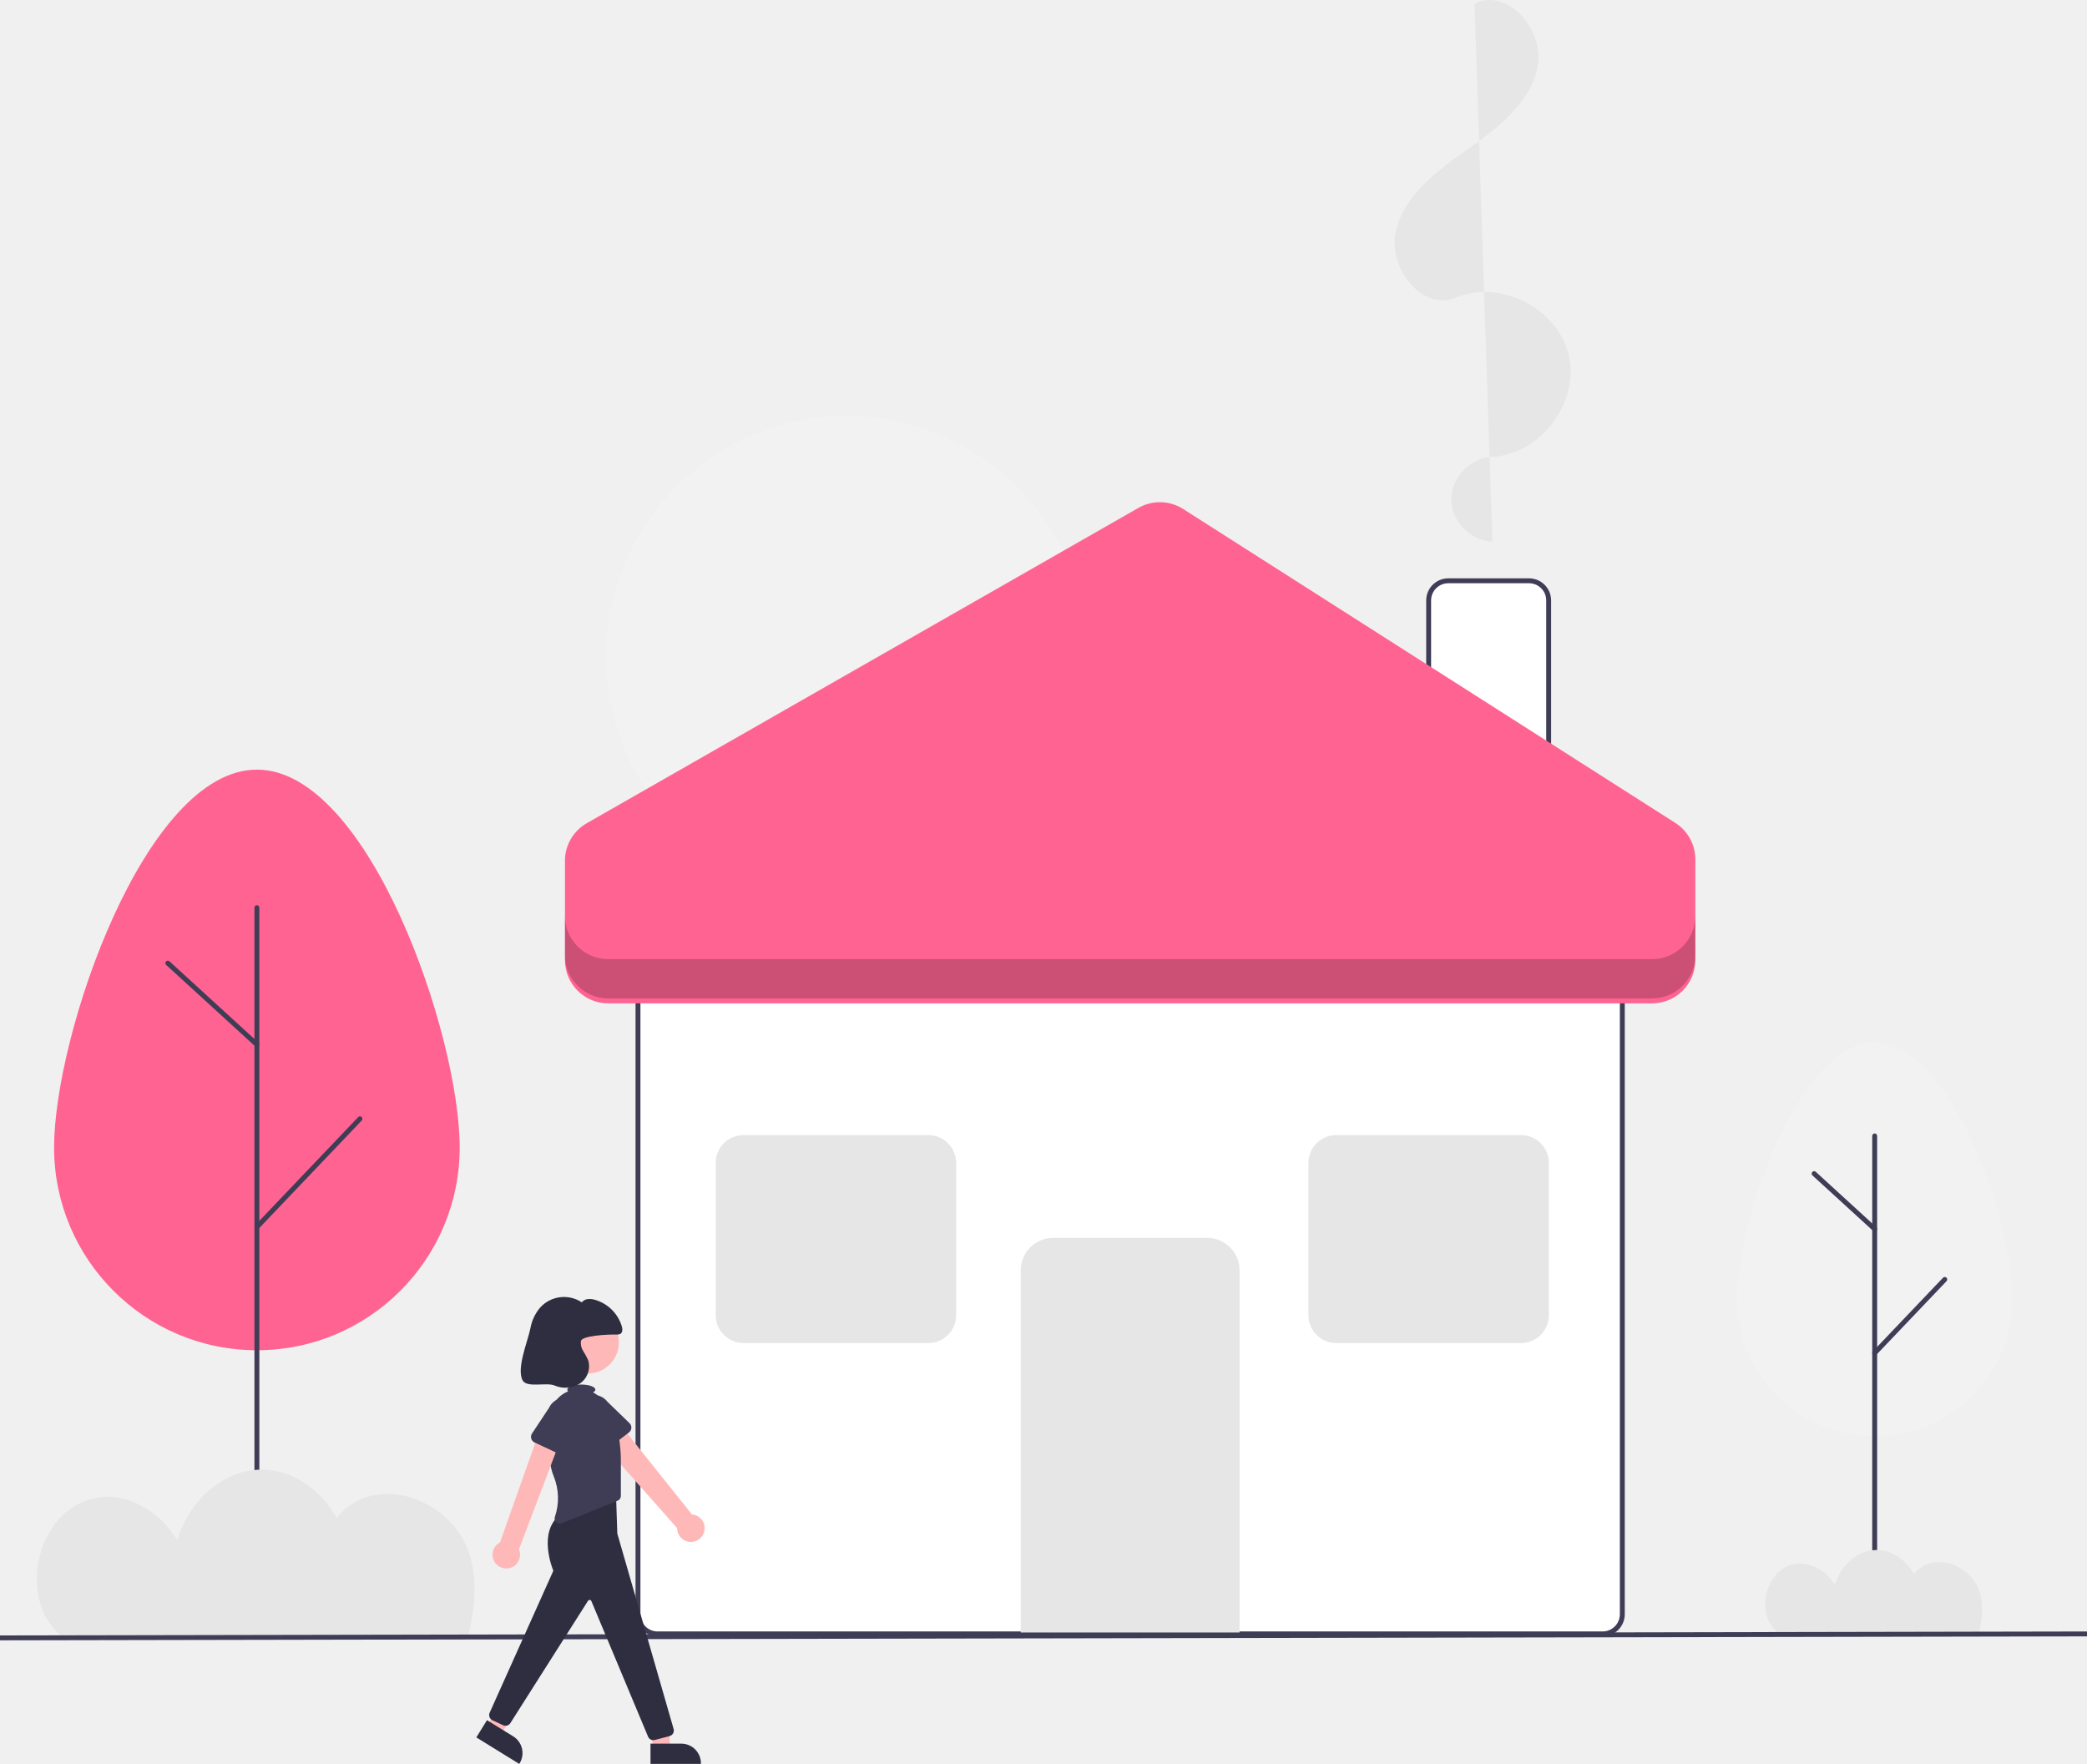
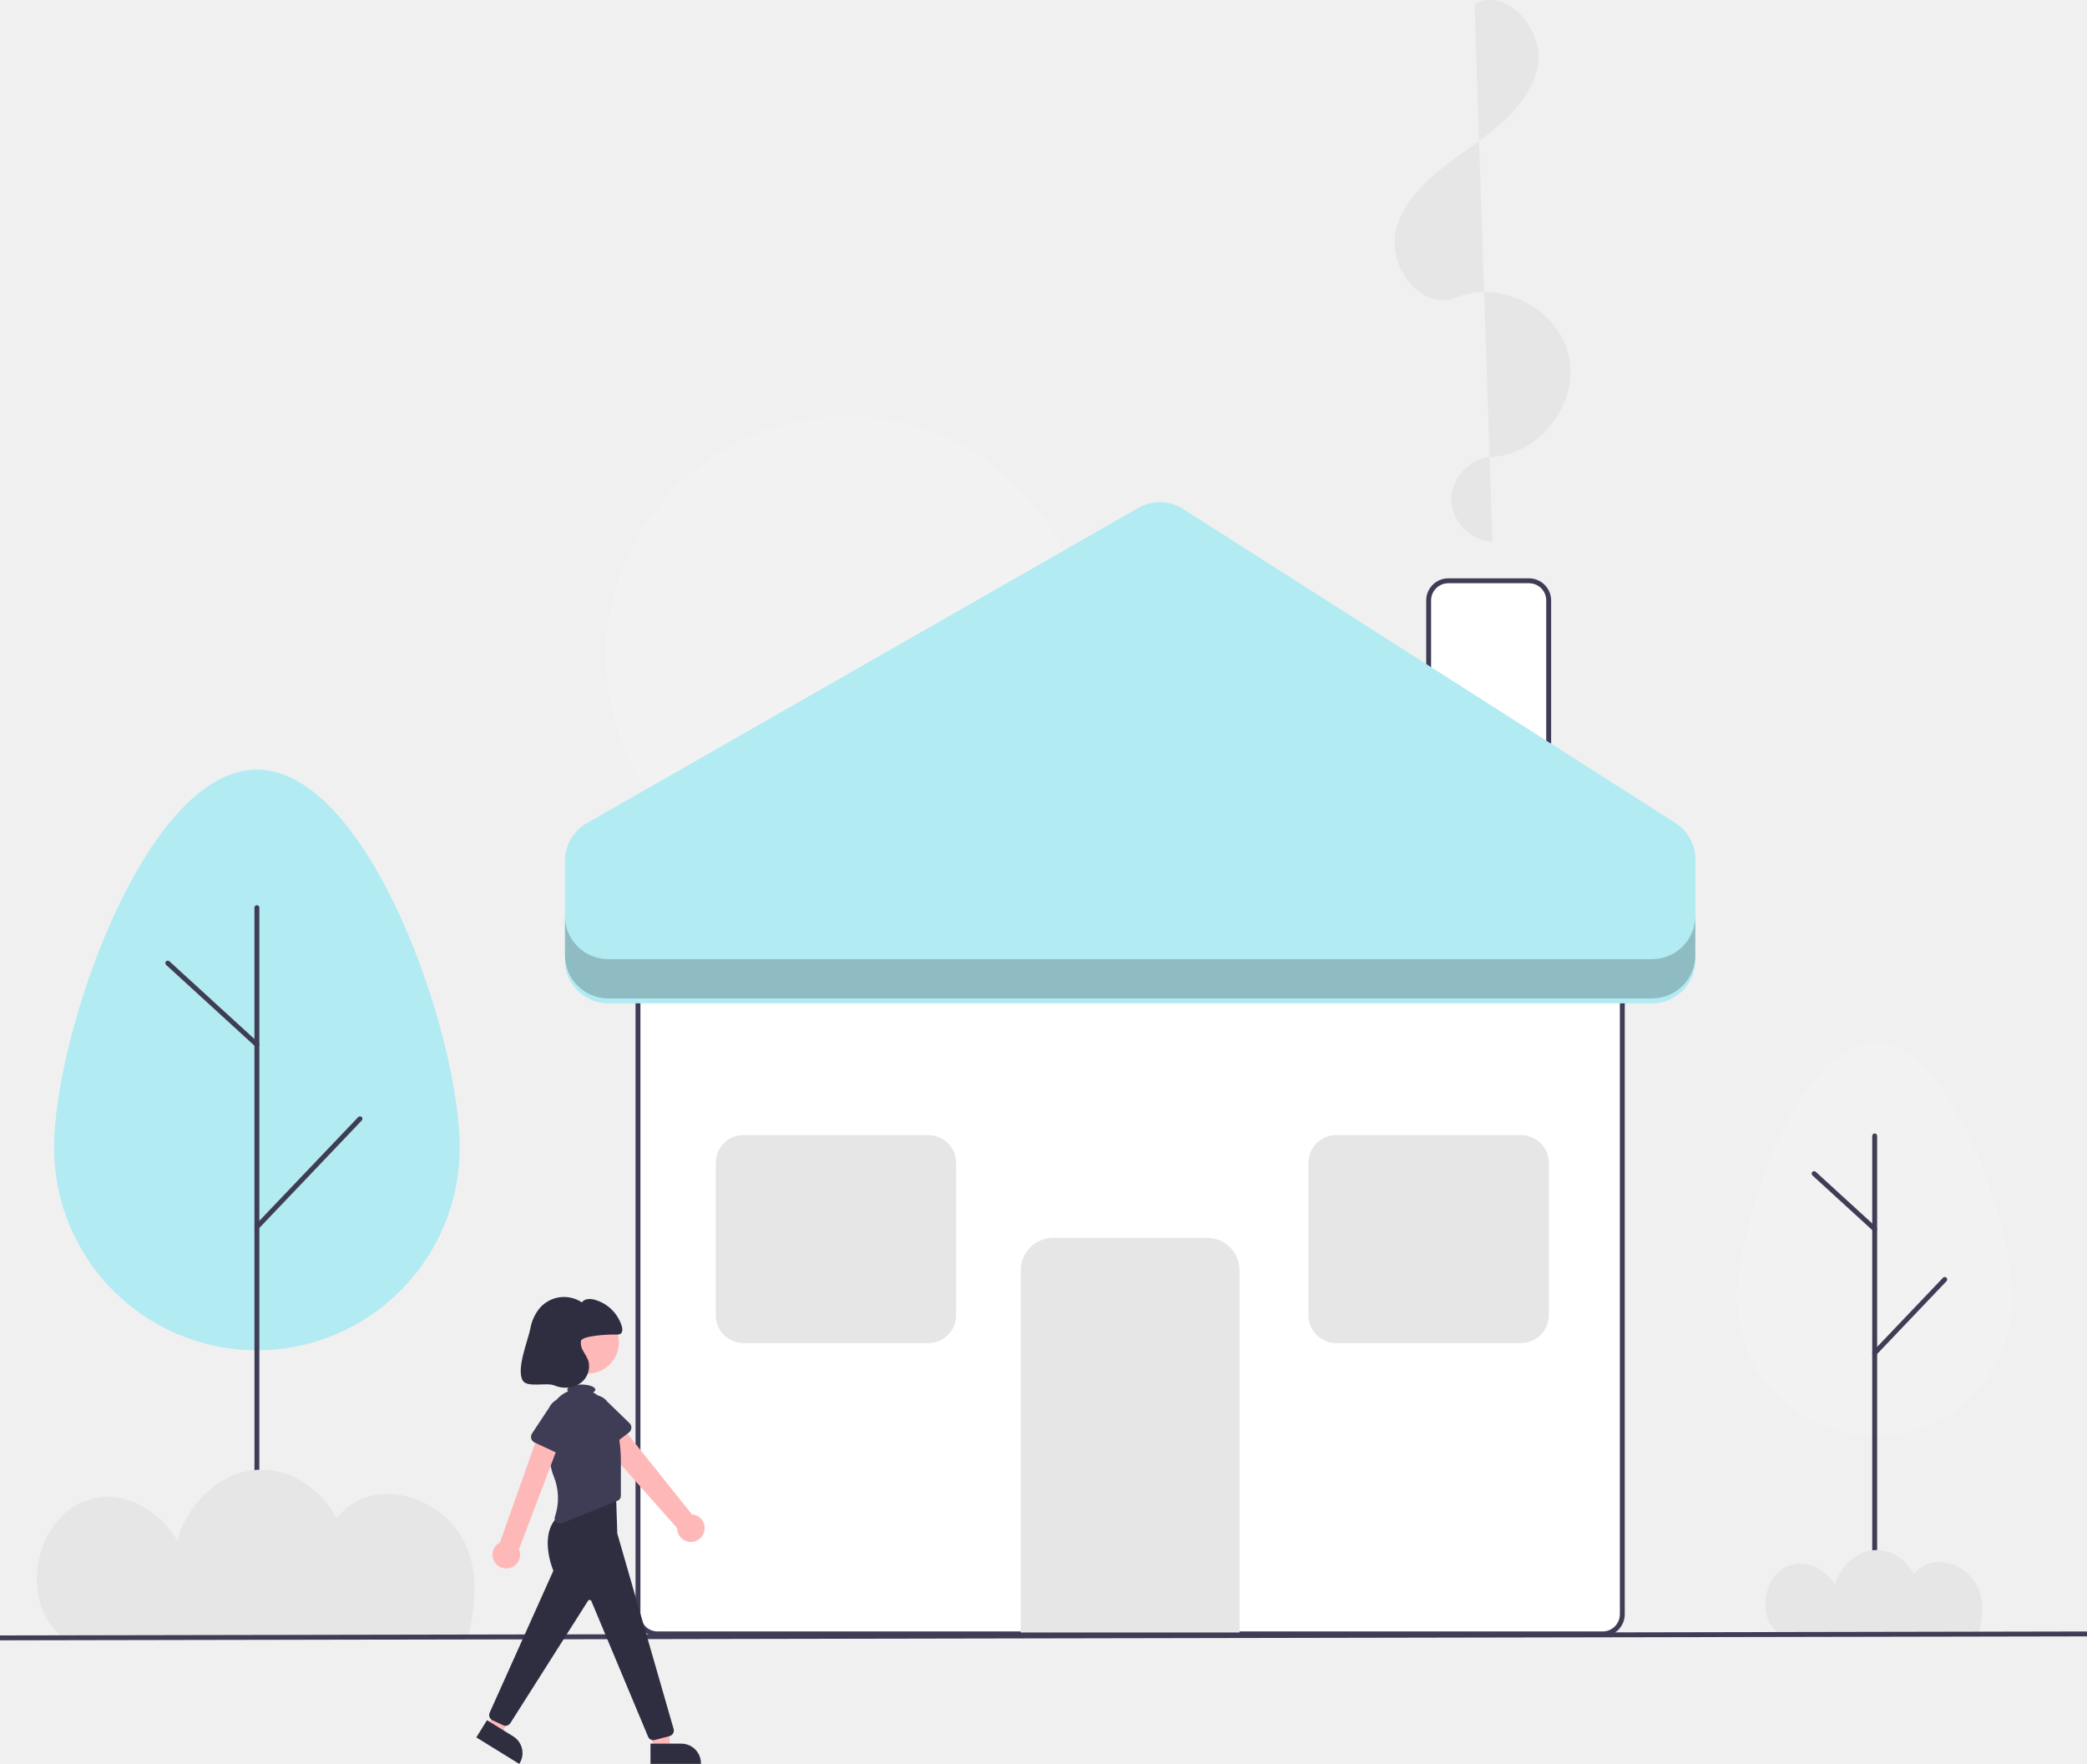
<svg xmlns="http://www.w3.org/2000/svg" width="849.967" height="718.357" viewBox="0 0 849.967 718.357" role="img" artist="Katerina Limpitsouni" source="https://undraw.co/">
  <path d="M827.735,757.233H442.841a9.01,9.01,0,0,1-9-9V485.411a9.01,9.01,0,0,1,9-9H827.735a9.01,9.01,0,0,1,9,9V748.233A9.01,9.01,0,0,1,827.735,757.233Z" transform="translate(-175.0165 -90.82125)" fill="#fff" />
  <path d="M827.735,757.233H442.841a9.01,9.01,0,0,1-9-9V485.411a9.01,9.01,0,0,1,9-9H827.735a9.01,9.01,0,0,1,9,9V748.233A9.01,9.01,0,0,1,827.735,757.233ZM442.841,478.411a7.008,7.008,0,0,0-7,7V748.233a7.008,7.008,0,0,0,7,7H827.735a7.008,7.008,0,0,0,7-7V485.411a7.008,7.008,0,0,0-7-7Z" transform="translate(-175.0165 -90.82125)" fill="#3f3d56" />
  <path d="M679.842,755.652H590.734V608.132a13.212,13.212,0,0,1,13.197-13.197h62.715A13.212,13.212,0,0,1,679.842,608.132Z" transform="translate(-175.0165 -90.82125)" fill="#e6e6e6" />
  <path d="M806.743,420.388H755.856v-85.044a9.01,9.01,0,0,1,9-9h32.888a9.01,9.01,0,0,1,9,9Z" transform="translate(-175.0165 -90.82125)" fill="#fff" />
  <path d="M806.743,420.388H755.856v-85.044a9.01,9.01,0,0,1,9-9h32.888a9.01,9.01,0,0,1,9,9Zm-48.888-2h46.888v-83.044a7.008,7.008,0,0,0-7-7H764.856a7.008,7.008,0,0,0-7,7Z" transform="translate(-175.0165 -90.82125)" fill="#3f3d56" />
  <circle cx="344.82" cy="267.387" r="97.992" fill="#f2f2f2" />
  <path d="M782.824,311.435c-8.825-.277-16.681-8.326-16.744-17.156s7.677-16.99,16.497-17.393c19.64-.898,35.719-21.974,31.397-41.154s-27.887-31.322-46.014-23.71c-13.905,5.839-27.957-12.559-24.432-27.223s16.86-24.511,29.2-33.182,25.54-18.852,28.518-33.636S788.978,85.487,775.544,92.34" transform="translate(-175.0165 -90.82125)" fill="#e6e6e6" />
  <path d="M553.097,637.787h-75.27A11.337,11.337,0,0,1,466.502,626.462v-62.054a11.337,11.337,0,0,1,11.324-11.324H553.097a11.337,11.337,0,0,1,11.324,11.324v62.054A11.337,11.337,0,0,1,553.097,637.787Z" transform="translate(-175.0165 -90.82125)" fill="#e6e6e6" />
  <path d="M794.491,637.787h-75.27a11.337,11.337,0,0,1-11.324-11.325v-62.054a11.337,11.337,0,0,1,11.324-11.324h75.27a11.337,11.337,0,0,1,11.324,11.324v62.054A11.337,11.337,0,0,1,794.491,637.787Z" transform="translate(-175.0165 -90.82125)" fill="#e6e6e6" />
-   <path d="M405.105,481.817V441.38a17.622,17.622,0,0,1,8.877-15.299L638.658,297.667a17.622,17.622,0,0,1,18.22.442L857.326,425.959a17.622,17.622,0,0,1,8.146,14.857v41.001a17.622,17.622,0,0,1-17.622,17.622H422.726A17.622,17.622,0,0,1,405.105,481.817Z" transform="translate(-175.0165 -90.82125)" fill="#ff6392" />
+   <path d="M405.105,481.817V441.38a17.622,17.622,0,0,1,8.877-15.299L638.658,297.667a17.622,17.622,0,0,1,18.22.442L857.326,425.959a17.622,17.622,0,0,1,8.146,14.857v41.001a17.622,17.622,0,0,1-17.622,17.622H422.726A17.622,17.622,0,0,1,405.105,481.817Z" transform="translate(-175.0165 -90.82125)" fill="#b2ebf2" />
  <path d="M847.85,481.435H422.726a17.622,17.622,0,0,1-17.622-17.622v16a17.622,17.622,0,0,0,17.622,17.622H847.85a17.622,17.622,0,0,0,17.622-17.622v-16A17.622,17.622,0,0,1,847.85,481.435Z" transform="translate(-175.0165 -90.82125)" opacity="0.2" />
  <path d="M882.367,619.811c0-31.009,25.138-104.593,56.148-104.593S994.662,588.802,994.662,619.811a56.148,56.148,0,0,1-112.295,0Z" transform="translate(-175.0165 -90.82125)" fill="#f2f2f2" />
  <path d="M938.514,756.04a1,1,0,0,1-1-1V553.429a1,1,0,0,1,2,0V755.04A1,1,0,0,1,938.514,756.04Z" transform="translate(-175.0165 -90.82125)" fill="#3f3d56" />
  <path d="M938.514,642.835a1.0 1,0,0,1-.724-1.69L966.333,611.193a1,1,0,1,1,1.448,1.38L939.238,642.525A.998.998,0,0,1,938.514,642.835Z" transform="translate(-175.0165 -90.82125)" fill="#3f3d56" />
  <path d="M938.514,592.337a.995.995,0,0,1-.675-.262l-24.666-22.552A1.0 1,0,1,1,914.523,568.047l24.666,22.552a1.0 1,0,0,1-.675,1.738Z" transform="translate(-175.0165 -90.82125)" fill="#3f3d56" />
-   <path d="M197.045,558.113c0-45.616,36.979-153.861,82.595-153.861s82.595,108.245,82.595,153.861a82.595,82.595,0,1,1-165.191,0Z" transform="translate(-175.0165 -90.82125)" fill="#ff6392" />
+   <path d="M197.045,558.113c0-45.616,36.979-153.861,82.595-153.861s82.595,108.245,82.595,153.861a82.595,82.595,0,1,1-165.191,0Z" transform="translate(-175.0165 -90.82125)" fill="#b2ebf2" />
  <path d="M279.64,758.04a1,1,0,0,1-1-1V460.462a1,1,0,0,1,2,0V757.04A1,1,0,0,1,279.64,758.04Z" transform="translate(-175.0165 -90.82125)" fill="#3f3d56" />
  <path d="M279.64,591.51a1.0 1,0,0,1-.724-1.69l41.987-44.06a1,1,0,1,1,1.448,1.38l-41.987,44.06A.997.997,0,0,1,279.64,591.51Z" transform="translate(-175.0165 -90.82125)" fill="#3f3d56" />
  <path d="M279.64,517.226a.997.997,0,0,1-.675-.262l-36.285-33.175a1,1,0,0,1,1.35-1.476L280.315,515.488a1.0 1,0,0,1-.675,1.738Z" transform="translate(-175.0165 -90.82125)" fill="#3f3d56" />
  <path d="M899.292,755.941c.095.073.194.139.29.211h81.31c1.593-6.455,2.156-12.917-.224-18.529-3.391-7.997-13.426-12.988-21.404-9.554a12.182,12.182,0,0,0-4.785,3.786c-3.118-5.581-8.71-9.789-15.166-9.784-8.088.006-14.812,6.62-17.007,14.259-3.534-5.965-10.513-10.133-17.336-8.34C893.561,730.988,889.957,748.726,899.292,755.941Z" transform="translate(-175.0165 -90.82125)" fill="#e6e6e6" />
  <path d="M200.757,757.726c.191.148.393.281.586.425H365.486c3.216-13.031,4.352-26.077-.452-37.405-6.845-16.143-27.103-26.22-43.208-19.287a24.592,24.592,0,0,0-9.659,7.642c-6.294-11.266-17.584-19.761-30.616-19.751-16.327.012-29.901,13.363-34.332,28.786-7.133-12.041-21.224-20.456-34.996-16.836C189.188,707.354,181.912,743.162,200.757,757.726Z" transform="translate(-175.0165 -90.82125)" fill="#e6e6e6" />
  <rect x="175.018" y="756.042" width="849.965" height="2" transform="translate(-176.4479 -89.68465) rotate(-0.10841)" fill="#3f3d56" />
  <path d="M461.831,714.539a5.582,5.582,0,0,0-4.99-6.954l-31.757-39.704-7.858,7.324,33.548,37.927a5.612,5.612,0,0,0,11.057,1.408Z" transform="translate(-175.0165 -90.82125)" fill="#ffb8b8" />
  <path d="M431.176,674.188l-10.036,7.686a2.503,2.503,0,0,1-3.71-.773l-6.114-11.021a6.951,6.951,0,0,1,11.062-8.42l9.019,8.744a2.503,2.503,0,0,1-.221,3.784Z" transform="translate(-175.0165 -90.82125)" fill="#3f3d56" />
  <circle cx="239.304" cy="546.635" r="12.762" fill="#ffb8b8" />
  <polygon points="266.547 712.182 272.918 712.182 272.311 700.259 262.909 700.259 266.547 712.182" fill="#ffb8b8" />
  <path d="M439.939,800.924l12.546-.001h.001a7.995,7.995,0,0,1,7.995,7.995v.26l-20.541.001Z" transform="translate(-175.0165 -90.82125)" fill="#2f2e41" />
  <polygon points="198.626 703.163 204.046 706.511 209.796 696.048 203.238 691.945 198.626 703.163" fill="#ffb8b8" />
  <path d="M373.353,791.361l10.673,6.593 0.0 0a7.995,7.995,0,0,1,2.6,11.004l-.137.221-17.476-10.795Z" transform="translate(-175.0165 -90.82125)" fill="#2f2e41" />
  <path d="M441.103,799.508a2.334,2.334,0,0,1-2.181-1.508l-23.043-55.094a.78.78,0,0,0-1.377-.167L382.845,792.608a2.33,2.33,0,0,1-2.93.815l-4.332-2.022a2.348,2.348,0,0,1-1.145-3.076l25.936-57.812c-.566-1.378-6.09-15.524,2.397-22.513l.059-.037L425.844,697.697l.58,17.654,22.938,79.588a2.338,2.338,0,0,1-1.652,2.909l-6.008,1.581A2.346,2.346,0,0,1,441.103,799.508Z" transform="translate(-175.0165 -90.82125)" fill="#2f2e41" />
  <path d="M426.192,671.874c-.876-3.517-2.119-7.062-3.783-8.699a21.075,21.075,0,0,1-1.722-1.897,12.613,12.613,0,0,0-4.131-3.385c.587-.326.93-.716.93-1.135,0-1.148-2.559-2.078-5.716-2.078s-5.716.931-5.716,2.078a1.014,1.014,0,0,0,.34.7,12.163,12.163,0,0,0-7.52,10.14c-.738,7.906-.954,18.013,1.633,24.406a23.534,23.534,0,0,1,.485,16.586,2.076,2.076,0,0,0,2.748,2.582l22.836-9.202a2.078,2.078,0,0,0,1.302-1.928V686.066A58.694,58.694,0,0,0,426.192,671.874Z" transform="translate(-175.0165 -90.82125)" fill="#3f3d56" />
  <path d="M382.5,729.438a5.582,5.582,0,0,0,3.868-7.636l17.867-47.117-9.061-2.339-16.526,46.632a5.612,5.612,0,0,0,3.851,10.46Z" transform="translate(-175.0165 -90.82125)" fill="#ffb8b8" />
  <path d="M404.161,683.625l-11.449-5.359a2.503,2.503,0,0,1-1.026-3.649l6.958-10.508A6.951,6.951,0,0,1,411.218,670.04l-3.598,12.036a2.503,2.503,0,0,1-3.459,1.549Z" transform="translate(-175.0165 -90.82125)" fill="#3f3d56" />
  <path d="M426.044,634.315a2.91,2.91,0,0,0,1.674-.303c.941-.616.849-2.016.53-3.096A16.109,16.109,0,0,0,417.153,620.12c-1.817-.483-4.116-.464-5.155,1.102a13.124,13.124,0,0,0-16.98,2.086,17.781,17.781,0,0,0-3.986,8.493c-1.091,5.343-5.761,16.364-3.174,21.164,1.722,3.194,9.644.705,12.996,2.097a11.068,11.068,0,0,0,10.402-.84,8.488,8.488,0,0,0,3.264-9.569,29.612,29.612,0,0,0-2.024-3.685,5.929,5.929,0,0,1-.879-4.023C412.085,634.811,422.159,634.235,426.044,634.315Z" transform="translate(-175.0165 -90.82125)" fill="#2f2e41" />
</svg>
